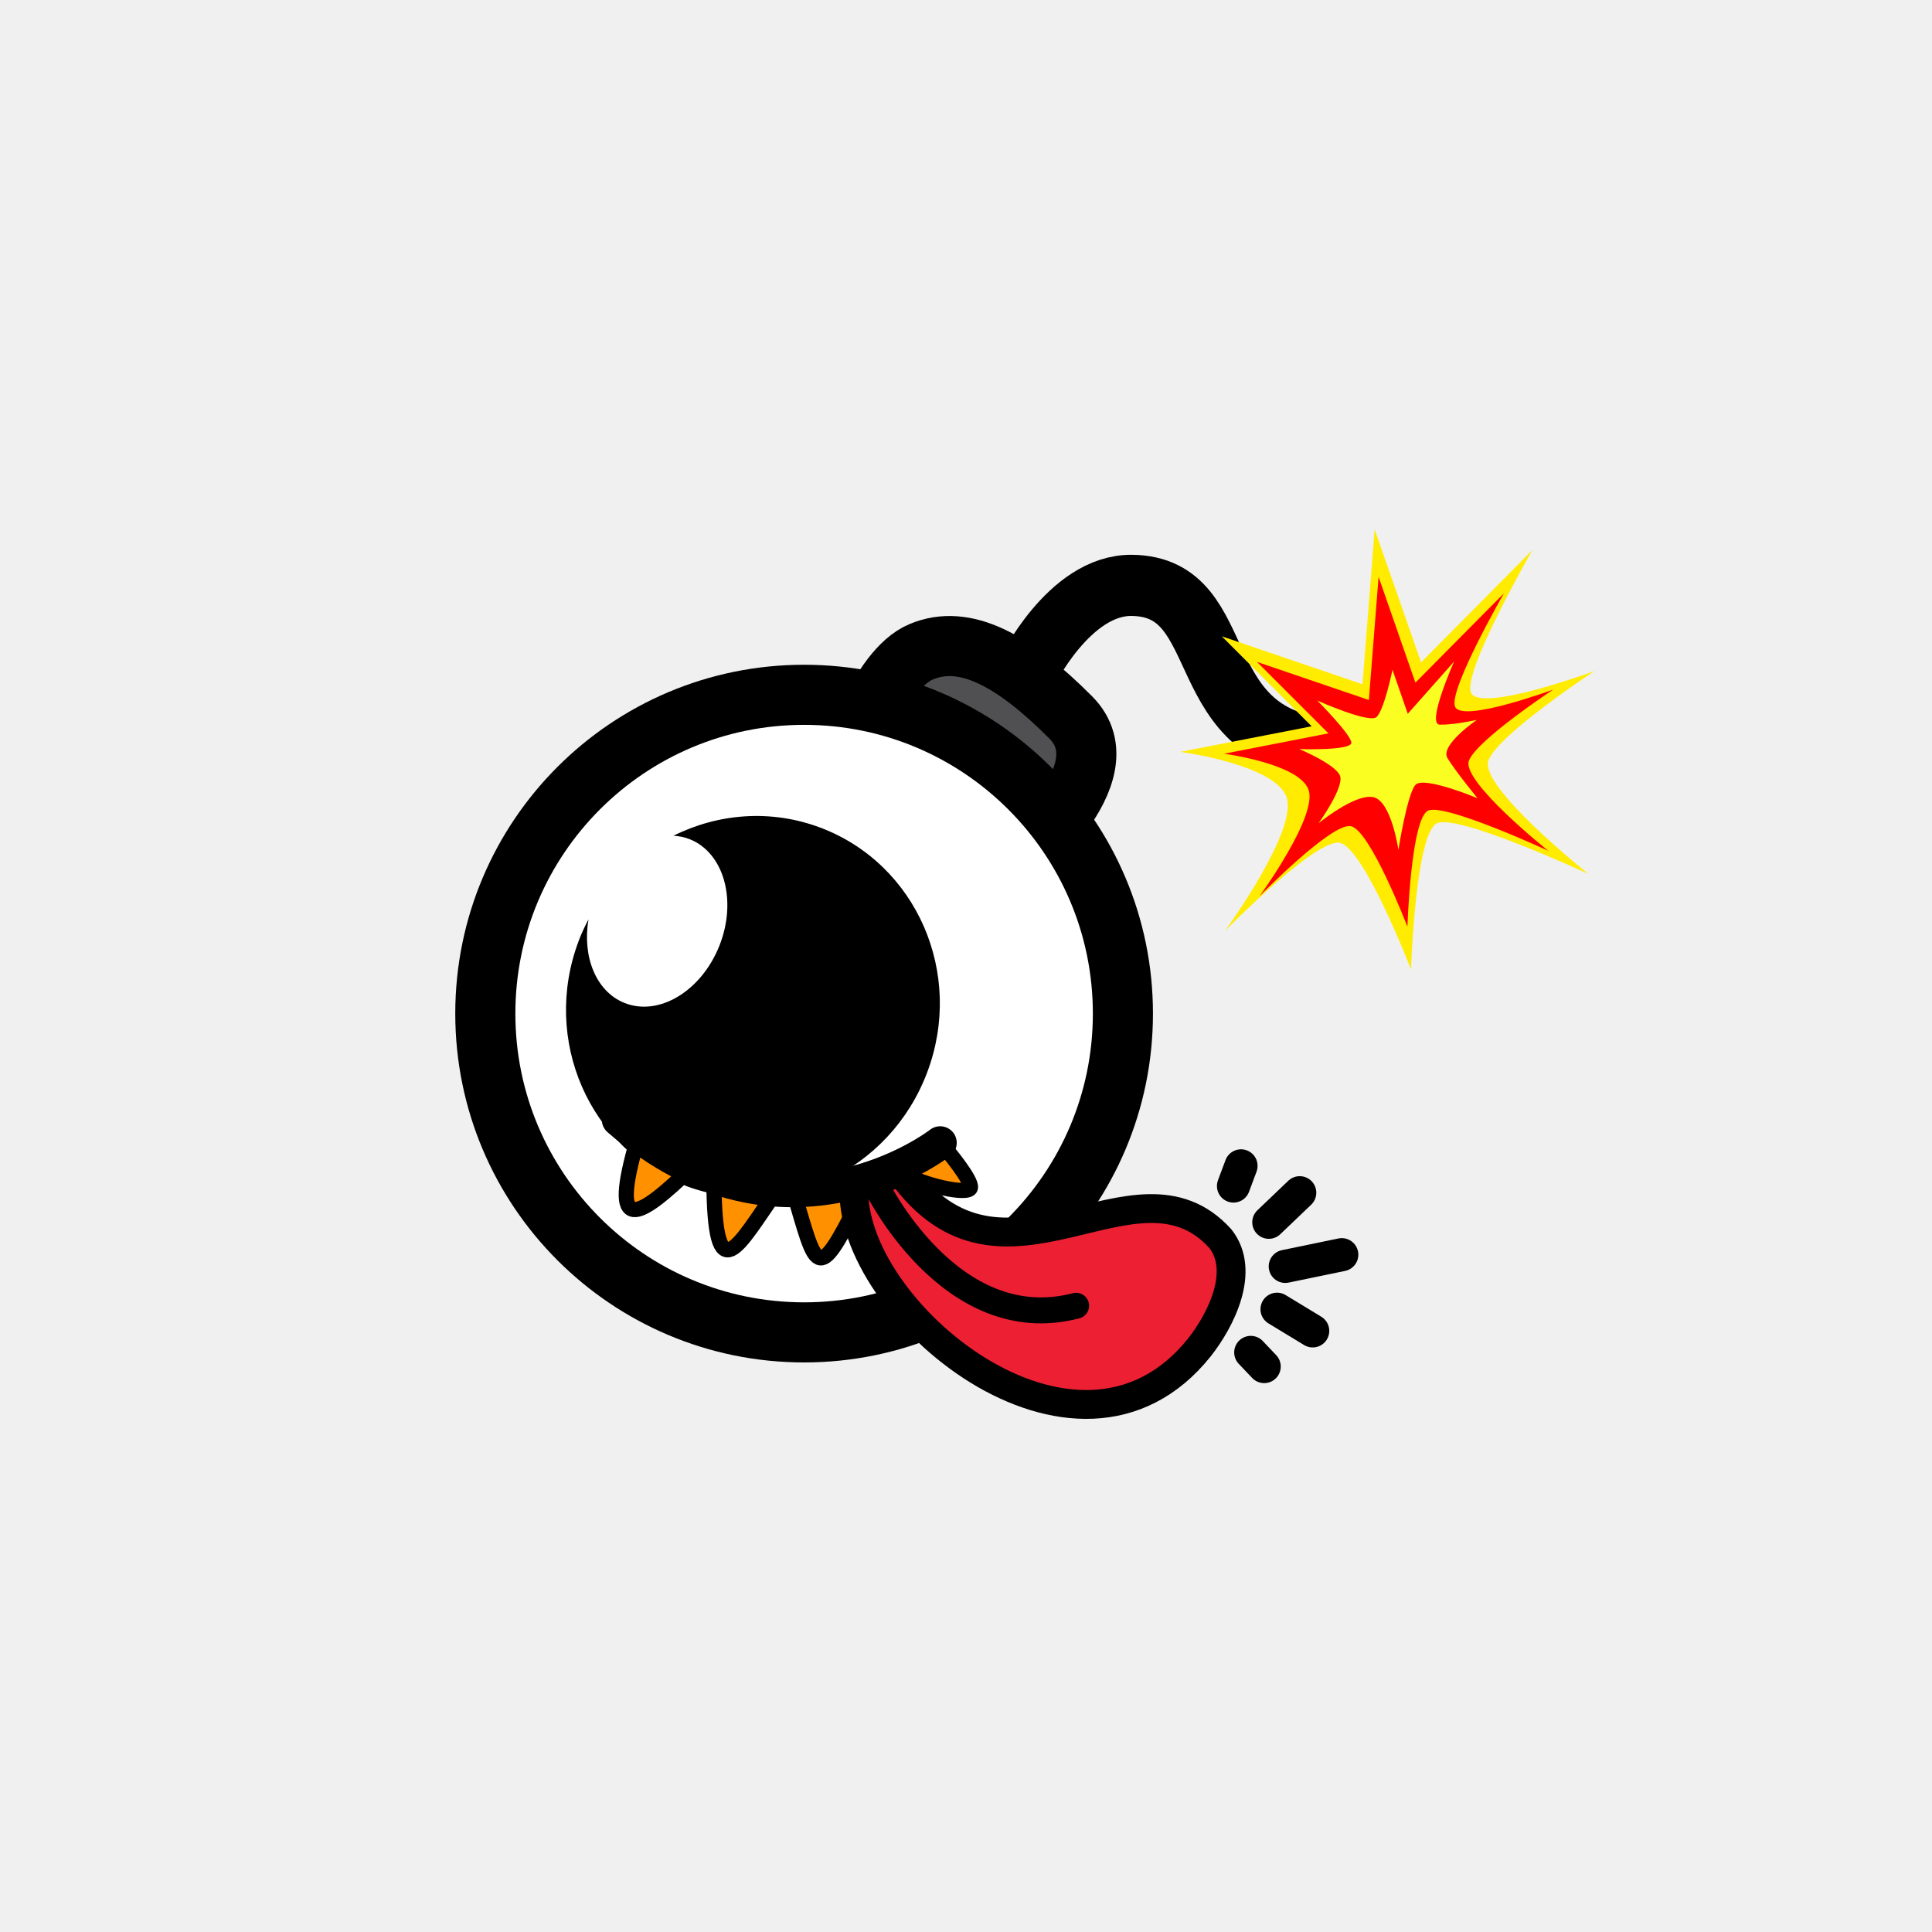
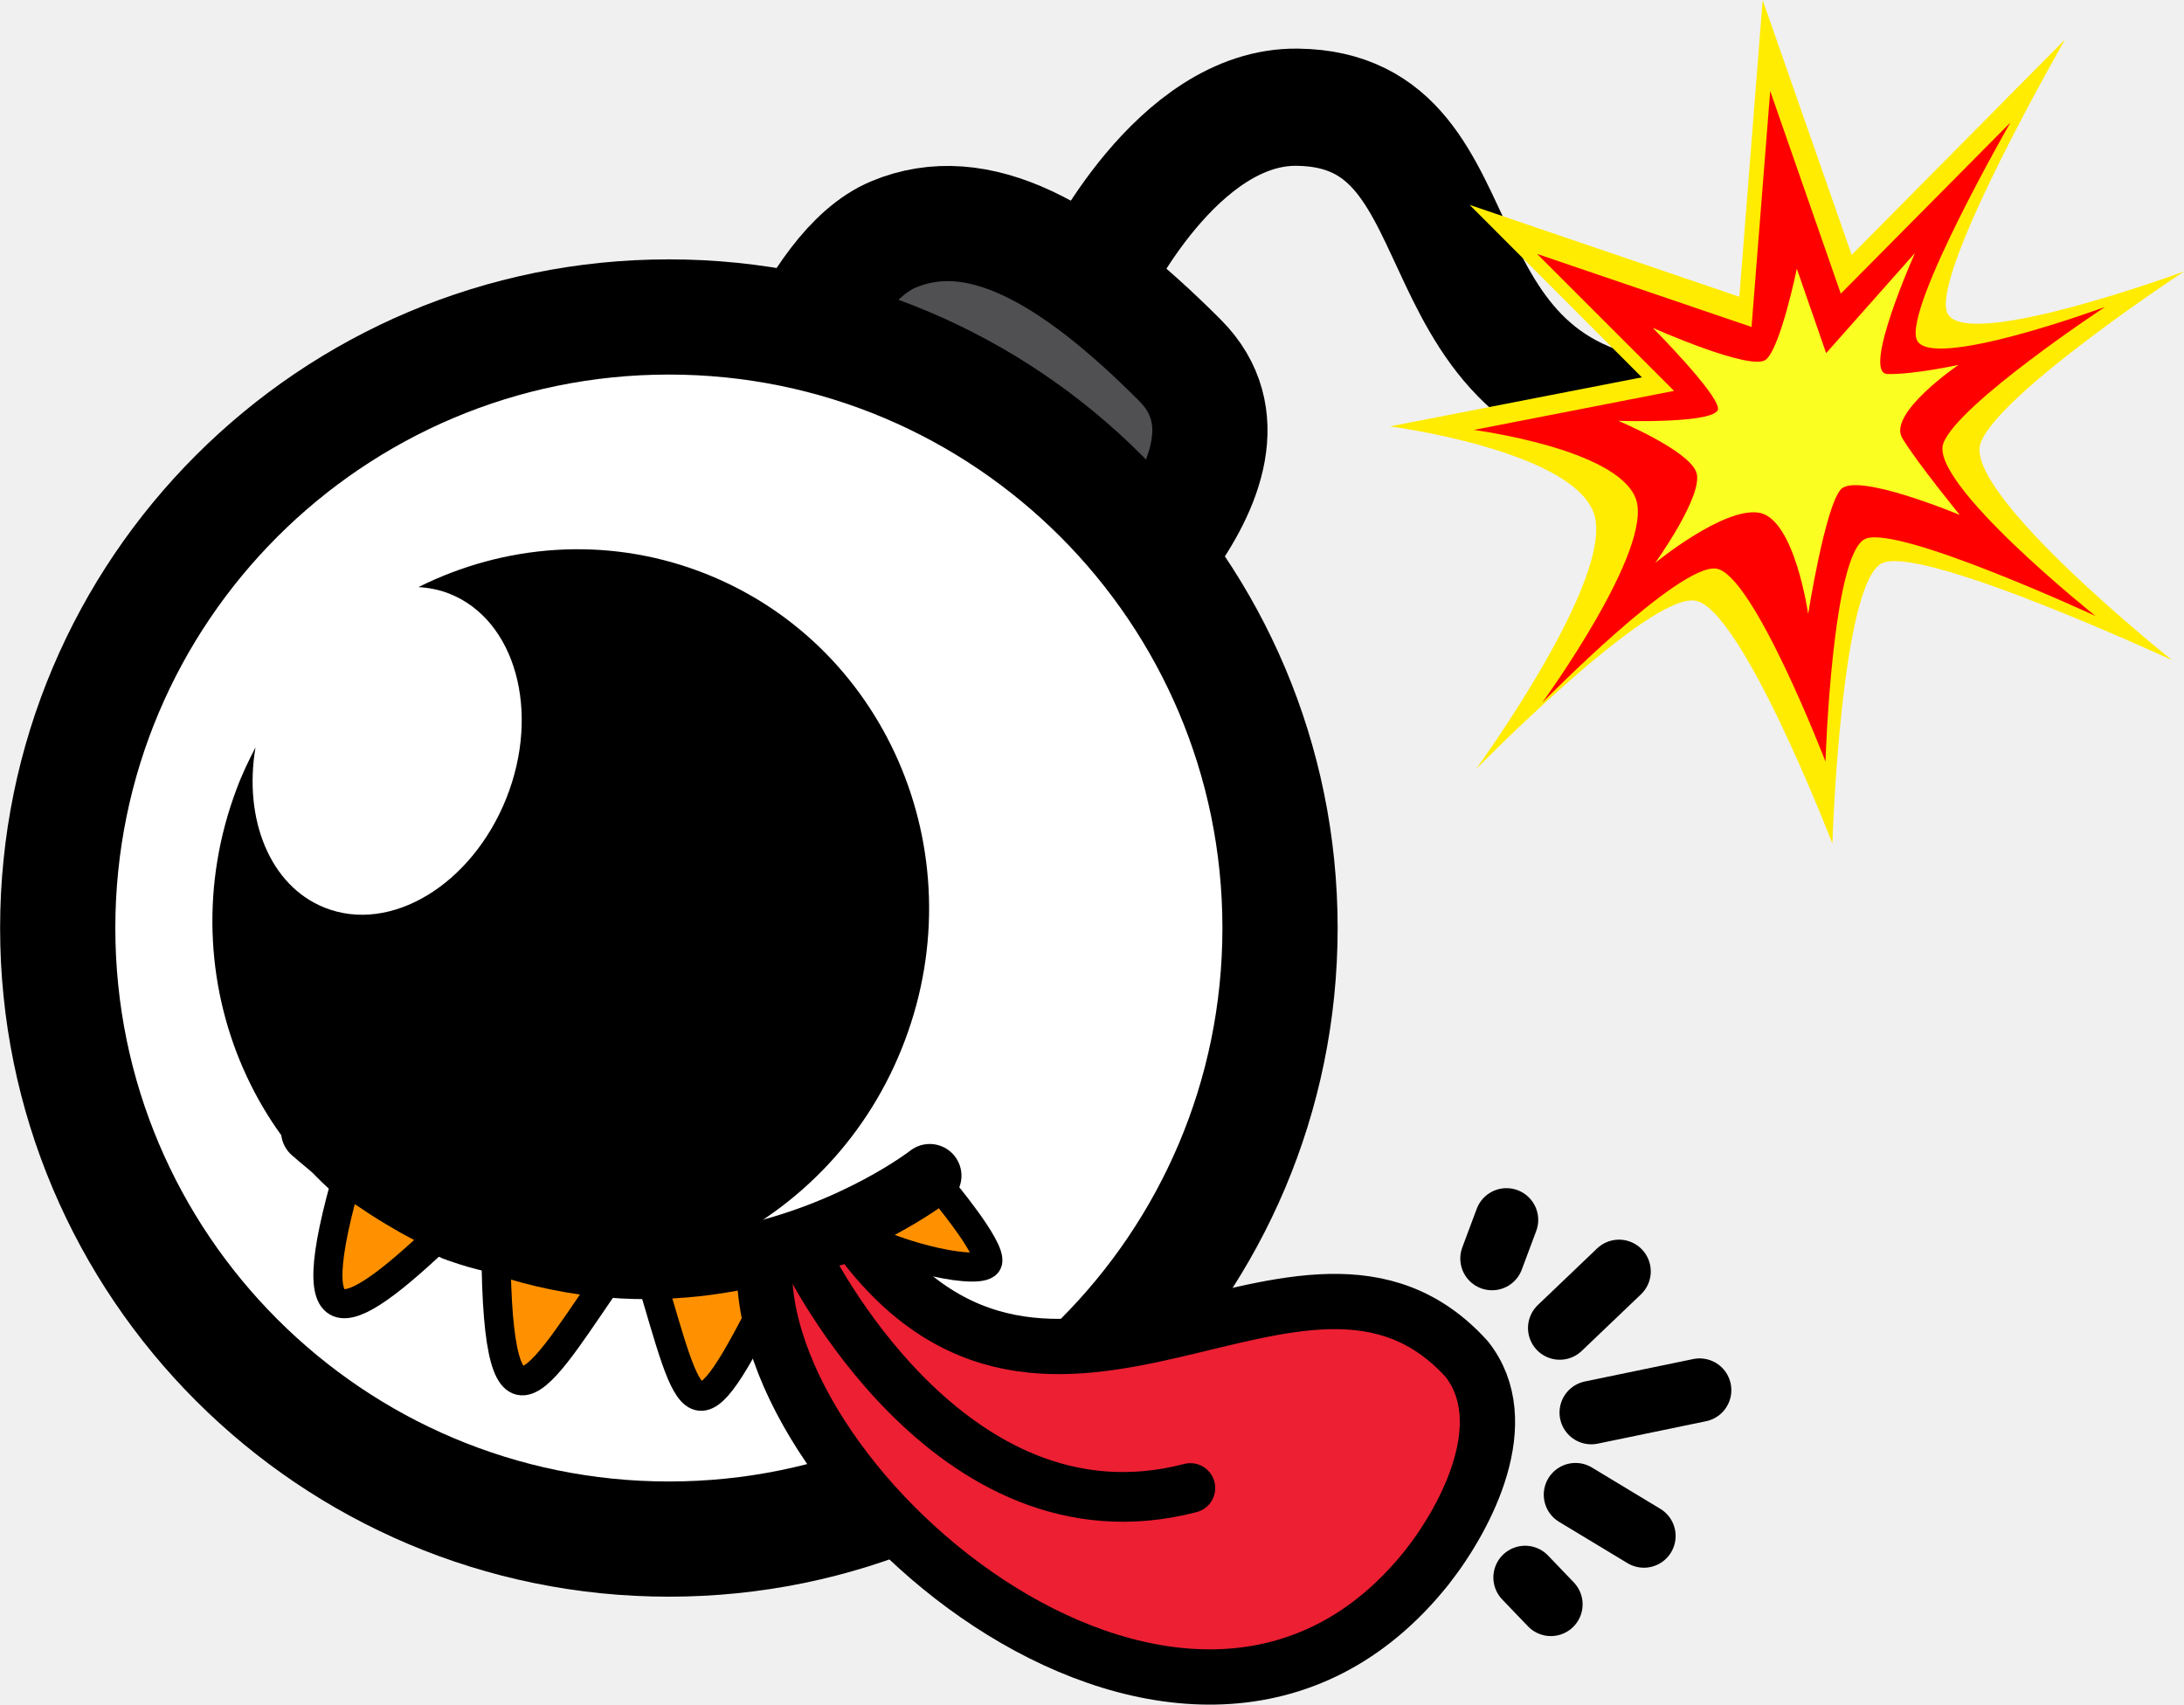
- <svg xmlns="http://www.w3.org/2000/svg" id="Layer_1" data-name="Layer 1" viewBox="0 0 166.84 166.84">
+ <svg xmlns="http://www.w3.org/2000/svg" id="Layer_1" data-name="Layer 1" viewBox="0 0 98.38 76.8">
  <defs>
    <style>
-       .cls-1, .cls-2, .cls-3, .cls-4 {
-         fill: none;
-       }
- 
-       .cls-2 {
+       .cls-1 {
        stroke-width: 2.86px;
      }

-       .cls-2, .cls-3, .cls-5, .cls-6, .cls-7, .cls-4, .cls-8 {
+       .cls-1, .cls-2, .cls-3, .cls-4, .cls-5, .cls-6, .cls-7 {
        stroke: #000;
        stroke-linecap: round;
        stroke-linejoin: round;
      }

-       .cls-3 {
+       .cls-1, .cls-2, .cls-6 {
+         fill: none;
+       }
+ 
+       .cls-2 {
        stroke-width: 5.28px;
      }

-       .cls-5 {
+       .cls-3 {
        fill: #504f51;
      }

-       .cls-5, .cls-8 {
+       .cls-3, .cls-7 {
        stroke-width: 5.19px;
      }

-       .cls-6 {
+       .cls-4 {
        fill: #ed1f33;
        stroke-width: 2.49px;
      }

-       .cls-7 {
+       .cls-5 {
        fill: #ff9100;
        stroke-width: 1.31px;
      }

-       .cls-4 {
+       .cls-6 {
        stroke-width: 2.24px;
      }

-       .cls-8 {
+       .cls-7 {
        fill: #fff;
      }

-       .cls-9 {
+       .cls-8 {
        fill: red;
      }

-       .cls-10 {
+       .cls-9 {
        fill: #faff21;
      }

-       .cls-11 {
+       .cls-10 {
        fill: #ffec00;
      }
    </style>
  </defs>
-   <rect class="cls-1" width="166.84" height="166.84" />
  <g>
+     <path class="cls-3" d="M34.07,20.31s2.39-8.17,6.18-9.75c3.79-1.58,8.01.76,12.91,5.68,4.9,4.92-5.2,12.89-5.2,12.89l-13.89-8.82Z" />
+     <circle class="cls-7" cx="30.13" cy="41.81" r="27.53" />
+     <path d="M19.89,56.68c8.31,3.13,17.66-1.26,20.87-9.8,3.22-8.54-.92-18-9.23-21.13-4.28-1.61-8.83-1.22-12.68.7.48.03.95.12,1.4.3,2.97,1.18,4.11,5.31,2.56,9.21-1.56,3.91-5.22,6.12-8.19,4.93-2.46-.98-3.66-3.99-3.11-7.22-.31.6-.61,1.22-.85,1.87-3.22,8.54.92,18,9.23,21.13Z" />
+     <path class="cls-2" d="M49.33,12.41s3.67-7.64,9.1-7.58c8.98.1,4.55,13.54,17.53,14.15" />
    <g>
-       <path class="cls-5" d="M73.38,66.03s2.39-8.17,6.18-9.75c3.79-1.58,8.01.76,12.91,5.68,4.9,4.92-5.2,12.89-5.2,12.89l-13.89-8.82Z" />
-       <circle class="cls-8" cx="69.44" cy="87.53" r="27.53" />
-       <path d="M59.2,102.4c8.31,3.13,17.66-1.26,20.87-9.8,3.22-8.54-.92-18-9.23-21.13-4.28-1.61-8.83-1.22-12.68.7.48.03.95.12,1.4.3,2.97,1.18,4.11,5.31,2.56,9.21-1.56,3.91-5.22,6.12-8.19,4.93-2.46-.98-3.66-3.99-3.11-7.22-.31.6-.61,1.22-.85,1.87-3.22,8.54.92,18,9.23,21.13Z" />
-       <path class="cls-3" d="M88.64,58.13s3.67-7.64,9.1-7.58c8.98.1,4.55,13.54,17.53,14.15" />
-       <g>
-         <path class="cls-11" d="M105.82,80.35s7.75-7.91,9.85-7.57,6.18,10.94,6.18,10.94c0,0,.38-11.86,2.27-12.64s13.03,4.38,13.03,4.38c0,0-9.46-7.54-8.62-9.79s9.16-7.72,9.16-7.72c0,0-9.96,3.67-10.67,1.85s5.31-12.3,5.31-12.3l-9.61,9.7-4.01-11.48-1.05,13.37-12.15-4.14,7.76,7.77-11.35,2.21s8.09,1.06,9.17,3.87c1.08,2.82-5.27,11.54-5.27,11.54Z" />
-         <path class="cls-9" d="M108.8,77.36s6.16-6.29,7.83-6.02,4.91,8.69,4.91,8.69c0,0,.3-9.43,1.81-10.04,1.51-.61,10.35,3.48,10.35,3.48,0,0-7.52-6-6.85-7.78s7.28-6.14,7.28-6.14c0,0-7.92,2.92-8.48,1.47-.57-1.44,4.22-9.78,4.22-9.78l-7.64,7.71-3.18-9.13-.84,10.63-9.66-3.29,6.17,6.17-9.02,1.76s6.43.84,7.29,3.08-4.19,9.18-4.19,9.18Z" />
-         <path class="cls-10" d="M113.87,71.09s2.22-3.09,1.85-4.09-3.51-2.31-3.51-2.31c0,0,4.53.15,4.49-.56s-2.94-3.63-2.94-3.63c0,0,4.44,1.98,5.1,1.43s1.39-4.09,1.39-4.09l1.32,3.8,4-4.51s-2.42,5.42-1.24,5.45,3.2-.41,3.2-.41c0,0-3.21,2.19-2.53,3.3.67,1.11,2.59,3.46,2.59,3.46,0,0-4.65-1.95-5.36-1.15s-1.47,5.61-1.47,5.61c0,0-.61-4.29-2.21-4.56s-4.68,2.26-4.68,2.26Z" />
-       </g>
+       <path class="cls-10" d="M66.51,34.63s7.75-7.91,9.85-7.57,6.18,10.94,6.18,10.94c0,0,.38-11.86,2.27-12.64s13.03,4.38,13.03,4.38c0,0-9.46-7.54-8.62-9.79s9.16-7.72,9.16-7.72c0,0-9.96,3.67-10.67,1.85s5.31-12.3,5.31-12.3l-9.61,9.7-4.01-11.48-1.05,13.37-12.15-4.14,7.76,7.77-11.35,2.21s8.09,1.06,9.17,3.87c1.08,2.82-5.27,11.54-5.27,11.54Z" />
+       <path class="cls-8" d="M69.49,31.64s6.16-6.29,7.83-6.02,4.91,8.69,4.91,8.69c0,0,.3-9.43,1.81-10.04,1.51-.61,10.35,3.48,10.35,3.48,0,0-7.52-6-6.85-7.78s7.28-6.14,7.28-6.14c0,0-7.92,2.92-8.48,1.47-.57-1.44,4.22-9.78,4.22-9.78l-7.64,7.71-3.18-9.13-.84,10.63-9.66-3.29,6.17,6.17-9.02,1.76s6.43.84,7.29,3.08-4.19,9.18-4.19,9.18Z" />
+       <path class="cls-9" d="M74.56,25.36s2.22-3.09,1.85-4.09-3.51-2.31-3.51-2.31c0,0,4.53.15,4.49-.56s-2.94-3.63-2.94-3.63c0,0,4.44,1.98,5.1,1.43s1.39-4.09,1.39-4.09l1.32,3.8,4-4.51s-2.42,5.42-1.24,5.45,3.2-.41,3.2-.41c0,0-3.21,2.19-2.53,3.3.67,1.11,2.59,3.46,2.59,3.46,0,0-4.65-1.95-5.36-1.15s-1.47,5.61-1.47,5.61c0,0-.61-4.29-2.21-4.56s-4.68,2.26-4.68,2.26Z" />
    </g>
+   </g>
+   <g>
+     <path class="cls-5" d="M42.39,53.52s2.28,2.7,2.1,3.34-4.07-.18-5.98-1.35" />
+     <path class="cls-5" d="M34.8,58.1c-3.6,7.23-3.59,5.78-5.57-.87l5.22-.49" />
+     <path class="cls-5" d="M27.73,57.15c-3.28,4.64-5.33,8.96-5.39-.9" />
+     <path class="cls-5" d="M20.43,55.09c-4.69,4.54-7.14,5.96-4.7-2.39" />
+     <path class="cls-4" d="M34.45,56.73c-.63,10.5,19.21,27.21,29.83,13.88,1.83-2.33,4-6.58,1.79-9.38-7.36-8.13-18.79,6.6-27.56-5.72l-4.07,1.22Z" />
+     <path class="cls-6" d="M36.3,56.58s6.41,13.31,17.32,10.46" />
+     <path class="cls-1" d="M41.88,52.97s-13.44,10.51-27.79-2" />
    <g>
-       <path class="cls-7" d="M81.7,99.24s2.28,2.7,2.1,3.34-4.07-.18-5.98-1.35" />
-       <path class="cls-7" d="M74.11,103.82c-3.6,7.23-3.59,5.78-5.57-.87l5.22-.49" />
-       <path class="cls-7" d="M67.04,102.87c-3.28,4.64-5.33,8.96-5.39-.9" />
-       <path class="cls-7" d="M59.74,100.81c-4.69,4.54-7.14,5.96-4.7-2.39" />
-       <path class="cls-6" d="M73.76,102.46c-.63,10.5,19.21,27.21,29.83,13.88,1.83-2.33,4-6.58,1.79-9.38-7.36-8.13-18.79,6.6-27.56-5.72l-4.07,1.22Z" />
-       <path class="cls-4" d="M75.61,102.3s6.41,13.31,17.32,10.46" />
-       <path class="cls-2" d="M81.19,98.69s-13.44,10.51-27.79-2" />
-       <g>
-         <line class="cls-2" x1="110.99" y1="109.36" x2="115.87" y2="108.35" />
-         <line class="cls-2" x1="109.57" y1="105.55" x2="112.24" y2="103" />
-         <line class="cls-2" x1="106.52" y1="102.42" x2="107.17" y2="100.68" />
-         <line class="cls-2" x1="110.28" y1="113.06" x2="113.36" y2="114.93" />
-         <line class="cls-2" x1="108.01" y1="116.79" x2="109.17" y2="118.01" />
-       </g>
+       <line class="cls-1" x1="71.68" y1="63.64" x2="76.56" y2="62.63" />
+       <line class="cls-1" x1="70.26" y1="59.83" x2="72.93" y2="57.28" />
+       <line class="cls-1" x1="67.21" y1="56.7" x2="67.86" y2="54.96" />
+       <line class="cls-1" x1="70.97" y1="67.34" x2="74.05" y2="69.2" />
+       <line class="cls-1" x1="68.7" y1="71.07" x2="69.86" y2="72.28" />
    </g>
  </g>
</svg>
